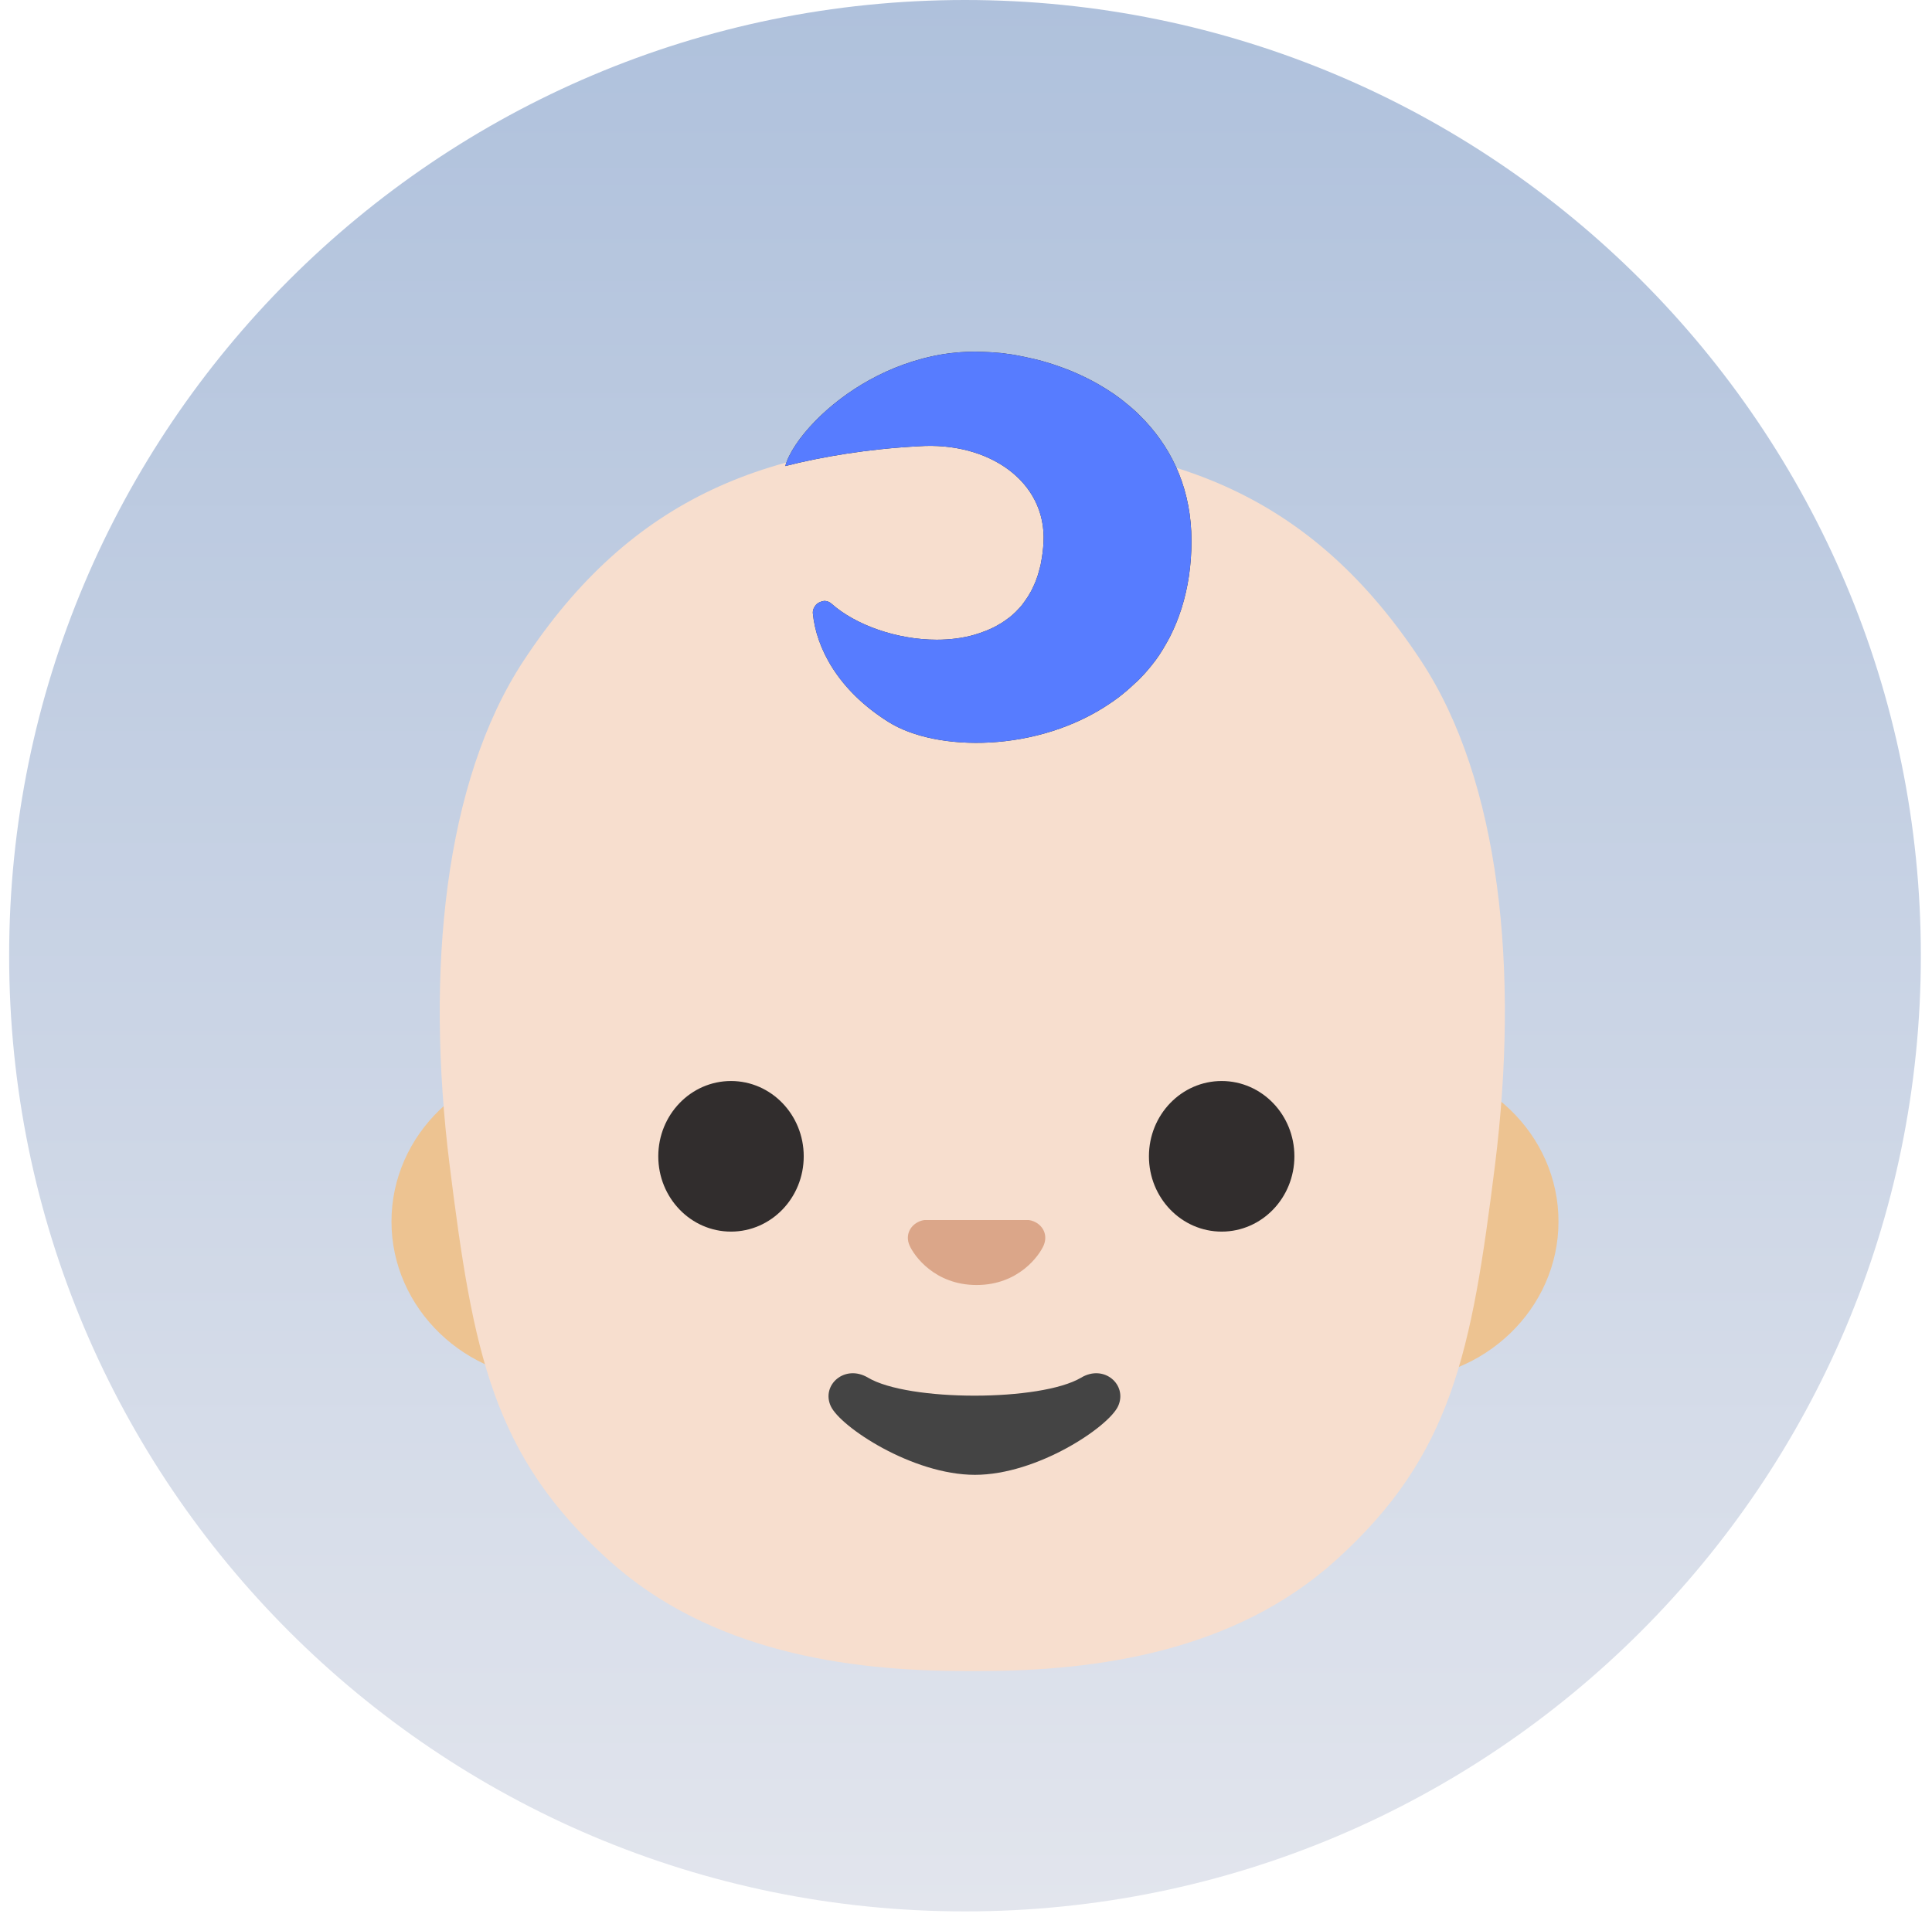
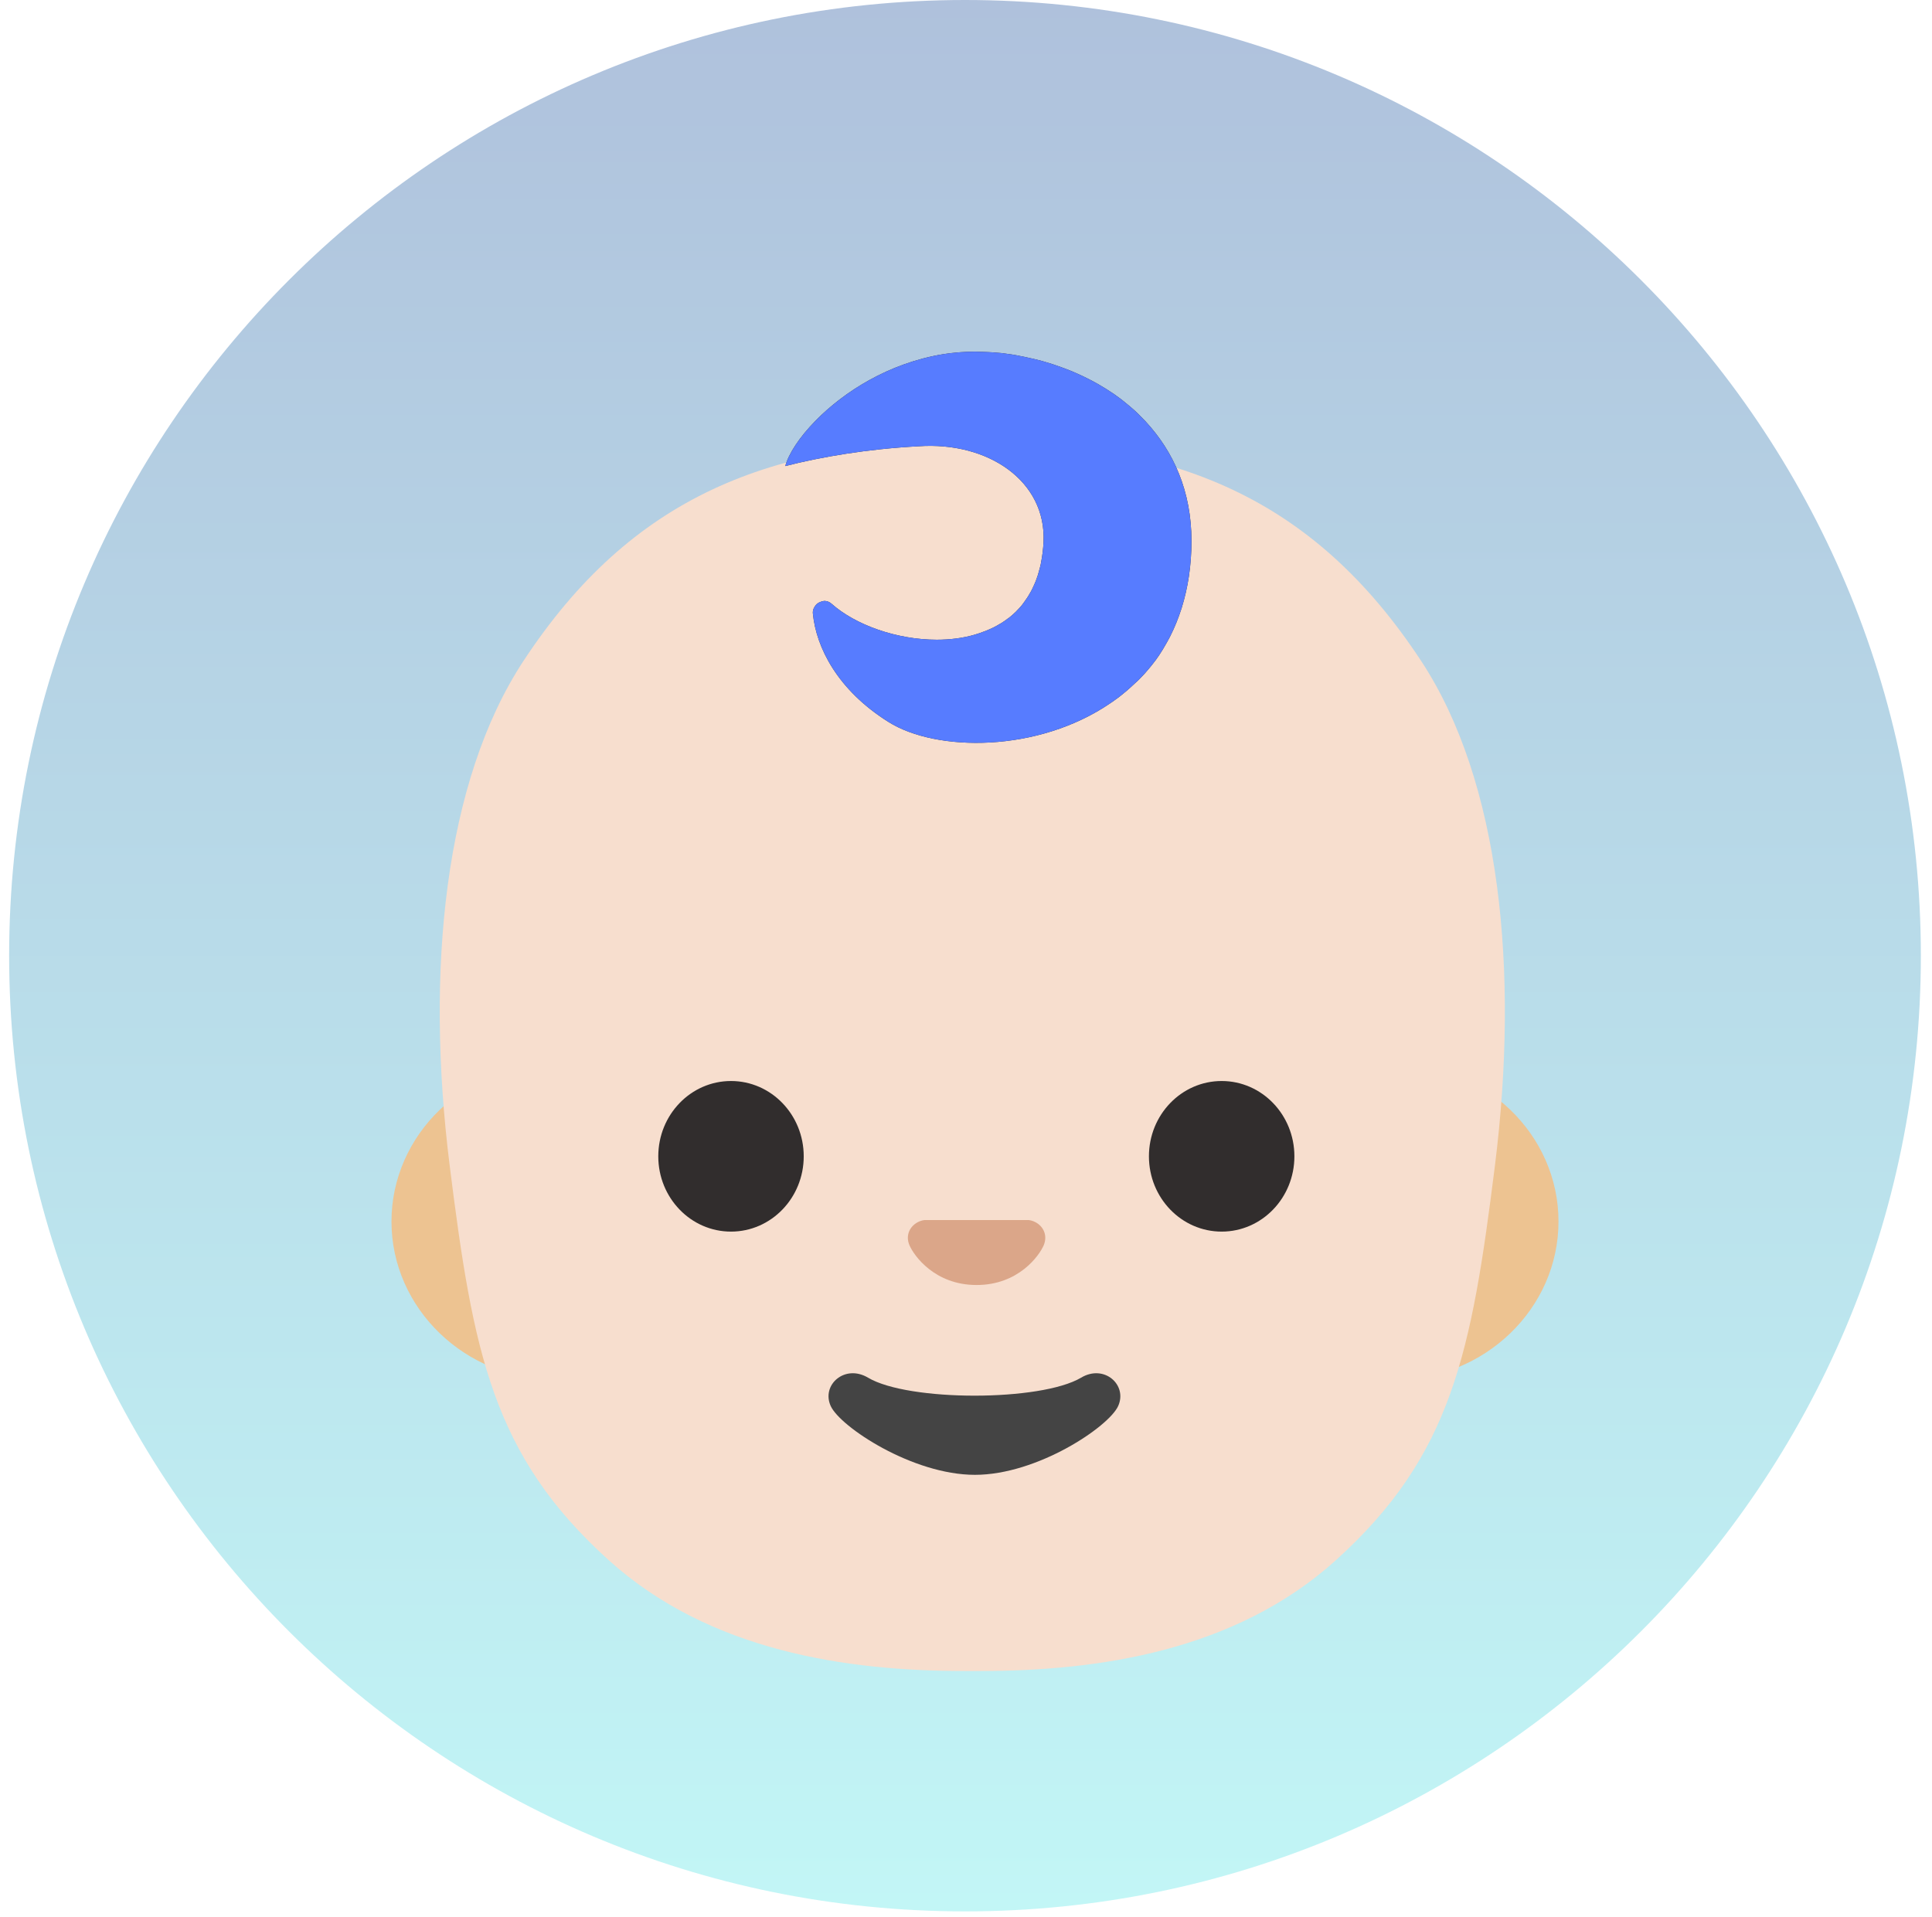
<svg xmlns="http://www.w3.org/2000/svg" width="127" height="126" viewBox="0 0 127 126" fill="none">
  <circle cx="63.434" cy="62.833" r="62.833" fill="url(#paint0_linear_4741_2342)" />
  <path d="M91.646 69.91H36.535C30.596 69.91 25.734 74.588 25.734 80.313C25.734 86.03 30.596 90.715 36.535 90.715H91.646C97.585 90.715 102.447 86.038 102.447 80.313C102.454 74.588 97.592 69.91 91.646 69.91Z" fill="#EDC391" />
  <path d="M93.425 43.463C86.335 32.677 77.195 28.988 63.915 28.988C50.635 28.988 41.494 32.67 34.404 43.463C29.211 51.372 27.956 63.803 29.557 76.611C31.099 88.924 32.376 95.682 40.019 102.58C46.659 108.57 55.674 109.862 63.406 109.862H64.424C72.156 109.862 81.178 108.57 87.811 102.58C95.454 95.682 96.73 88.924 98.272 76.611C99.873 63.803 98.619 51.364 93.425 43.463Z" fill="#F7DECE" />
  <path d="M74.905 44.642C75.008 44.531 75.111 44.428 75.215 44.317C75.288 44.236 75.362 44.147 75.436 44.066C75.606 43.867 75.768 43.668 75.923 43.461L75.989 43.373C76.137 43.173 76.27 42.967 76.403 42.753C76.439 42.694 76.476 42.627 76.513 42.568C76.638 42.355 76.764 42.141 76.882 41.912C76.904 41.875 76.919 41.845 76.934 41.809C77.214 41.255 77.457 40.658 77.657 40.031L77.679 39.964C78.085 38.658 78.321 37.205 78.321 35.567C78.321 32.291 77.14 29.702 75.34 27.747C75.318 27.725 75.303 27.71 75.288 27.688C75.148 27.54 75.001 27.393 74.853 27.245L74.765 27.157C74.593 26.993 74.416 26.836 74.233 26.684C74.086 26.559 73.938 26.441 73.791 26.323C73.754 26.294 73.717 26.271 73.688 26.242L73.201 25.888C73.171 25.873 73.149 25.851 73.119 25.836C72.529 25.438 71.917 25.084 71.282 24.781C71.26 24.766 71.231 24.759 71.209 24.744C71.024 24.656 70.84 24.575 70.655 24.493L70.486 24.42C70.323 24.353 70.161 24.287 69.999 24.228C69.94 24.206 69.873 24.183 69.814 24.161C69.659 24.102 69.504 24.051 69.357 23.999L69.158 23.933C69.003 23.881 68.855 23.837 68.7 23.793C68.634 23.77 68.567 23.756 68.494 23.733C68.339 23.689 68.184 23.652 68.029 23.615L67.837 23.571C67.667 23.534 67.498 23.497 67.335 23.46C67.284 23.453 67.232 23.438 67.18 23.431C66.745 23.335 66.31 23.269 65.875 23.217C65.816 23.21 65.757 23.21 65.698 23.202C65.543 23.188 65.395 23.173 65.24 23.165C65.152 23.158 65.07 23.158 64.982 23.151C64.856 23.143 64.739 23.136 64.62 23.136C64.525 23.136 64.429 23.128 64.325 23.128C64.259 23.128 64.192 23.121 64.133 23.121H64.06C63.742 23.121 63.425 23.136 63.115 23.158C63.056 23.165 62.997 23.165 62.938 23.173C62.621 23.202 62.311 23.232 62.016 23.283C58.394 23.874 55.465 25.777 53.635 27.636C52.536 28.75 51.835 29.849 51.621 30.639H51.629C53.974 30.041 57.007 29.517 60.386 29.34C64.96 29.023 68.781 31.628 68.597 35.626C68.575 36.106 68.516 36.556 68.435 36.976L68.412 37.102C68.376 37.264 68.331 37.426 68.287 37.581C68.265 37.655 68.243 37.729 68.228 37.795C68.184 37.928 68.139 38.061 68.088 38.194C68.058 38.275 68.022 38.356 67.985 38.437C67.933 38.555 67.881 38.666 67.83 38.769C67.785 38.858 67.741 38.939 67.689 39.02C67.638 39.116 67.579 39.212 67.52 39.3C67.461 39.389 67.394 39.477 67.335 39.566C67.284 39.639 67.232 39.713 67.173 39.787C67.077 39.905 66.974 40.016 66.871 40.119C66.841 40.149 66.812 40.185 66.782 40.215C66.642 40.355 66.494 40.481 66.339 40.606C66.31 40.628 66.273 40.65 66.243 40.672C66.118 40.77 65.987 40.861 65.853 40.945C65.808 40.968 65.771 40.997 65.727 41.019C65.594 41.1 65.462 41.174 65.329 41.24C65.284 41.263 65.248 41.285 65.203 41.3C65.063 41.366 64.915 41.432 64.761 41.491C64.731 41.506 64.694 41.521 64.657 41.528C64.488 41.595 64.318 41.654 64.141 41.705C64.126 41.713 64.111 41.713 64.097 41.72C63.3 41.956 62.444 42.059 61.574 42.059C58.947 42.059 56.225 41.086 54.661 39.691C54.531 39.574 54.363 39.508 54.188 39.507C54.152 39.507 54.115 39.522 54.085 39.529C54.056 39.536 54.019 39.536 53.989 39.551C53.945 39.566 53.901 39.581 53.856 39.603C53.783 39.639 53.724 39.684 53.665 39.736C53.65 39.75 53.643 39.765 53.628 39.78C53.576 39.839 53.532 39.913 53.495 39.986C53.488 40.001 53.488 40.008 53.48 40.023C53.443 40.119 53.421 40.23 53.436 40.348C53.657 42.576 55.059 45.365 58.394 47.46C61.566 49.459 68.243 49.481 72.994 46.228L73.127 46.139C73.267 46.036 73.415 45.933 73.555 45.829C73.614 45.785 73.68 45.733 73.739 45.682C73.946 45.52 74.145 45.35 74.337 45.173L74.624 44.907C74.728 44.826 74.816 44.73 74.905 44.642Z" fill="#312D2D" />
  <path d="M74.905 44.642C75.008 44.531 75.111 44.428 75.215 44.317C75.288 44.236 75.362 44.147 75.436 44.066C75.606 43.867 75.768 43.668 75.923 43.461L75.989 43.373C76.137 43.173 76.27 42.967 76.403 42.753C76.439 42.694 76.476 42.627 76.513 42.568C76.638 42.355 76.764 42.141 76.882 41.912C76.904 41.875 76.919 41.845 76.934 41.809C77.214 41.255 77.457 40.658 77.657 40.031L77.679 39.964C78.085 38.658 78.321 37.205 78.321 35.567C78.321 32.291 77.14 29.702 75.34 27.747C75.318 27.725 75.303 27.71 75.288 27.688C75.148 27.54 75.001 27.393 74.853 27.245L74.765 27.157C74.593 26.993 74.416 26.836 74.233 26.684C74.086 26.559 73.938 26.441 73.791 26.323C73.754 26.294 73.717 26.271 73.688 26.242L73.201 25.888C73.171 25.873 73.149 25.851 73.119 25.836C72.529 25.438 71.917 25.084 71.282 24.781C71.26 24.766 71.231 24.759 71.209 24.744C71.024 24.656 70.84 24.575 70.655 24.493L70.486 24.42C70.323 24.353 70.161 24.287 69.999 24.228C69.94 24.206 69.873 24.183 69.814 24.161C69.659 24.102 69.504 24.051 69.357 23.999L69.158 23.933C69.003 23.881 68.855 23.837 68.7 23.793C68.634 23.77 68.567 23.756 68.494 23.733C68.339 23.689 68.184 23.652 68.029 23.615L67.837 23.571C67.667 23.534 67.498 23.497 67.335 23.46C67.284 23.453 67.232 23.438 67.18 23.431C66.745 23.335 66.31 23.269 65.875 23.217C65.816 23.21 65.757 23.21 65.698 23.202C65.543 23.188 65.395 23.173 65.24 23.165C65.152 23.158 65.07 23.158 64.982 23.151C64.856 23.143 64.739 23.136 64.62 23.136C64.525 23.136 64.429 23.128 64.325 23.128C64.259 23.128 64.192 23.121 64.133 23.121H64.06C63.742 23.121 63.425 23.136 63.115 23.158C63.056 23.165 62.997 23.165 62.938 23.173C62.621 23.202 62.311 23.232 62.016 23.283C58.394 23.874 55.465 25.777 53.635 27.636C52.536 28.75 51.835 29.849 51.621 30.639H51.629C53.974 30.041 57.007 29.517 60.386 29.34C64.96 29.023 68.781 31.628 68.597 35.626C68.575 36.106 68.516 36.556 68.435 36.976L68.412 37.102C68.376 37.264 68.331 37.426 68.287 37.581C68.265 37.655 68.243 37.729 68.228 37.795C68.184 37.928 68.139 38.061 68.088 38.194C68.058 38.275 68.022 38.356 67.985 38.437C67.933 38.555 67.881 38.666 67.83 38.769C67.785 38.858 67.741 38.939 67.689 39.02C67.638 39.116 67.579 39.212 67.52 39.3C67.461 39.389 67.394 39.477 67.335 39.566C67.284 39.639 67.232 39.713 67.173 39.787C67.077 39.905 66.974 40.016 66.871 40.119C66.841 40.149 66.812 40.185 66.782 40.215C66.642 40.355 66.494 40.481 66.339 40.606C66.31 40.628 66.273 40.65 66.243 40.672C66.118 40.77 65.987 40.861 65.853 40.945C65.808 40.968 65.771 40.997 65.727 41.019C65.594 41.1 65.462 41.174 65.329 41.24C65.284 41.263 65.248 41.285 65.203 41.3C65.063 41.366 64.915 41.432 64.761 41.491C64.731 41.506 64.694 41.521 64.657 41.528C64.488 41.595 64.318 41.654 64.141 41.705C64.126 41.713 64.111 41.713 64.097 41.72C63.3 41.956 62.444 42.059 61.574 42.059C58.947 42.059 56.225 41.086 54.661 39.691C54.531 39.574 54.363 39.508 54.188 39.507C54.152 39.507 54.115 39.522 54.085 39.529C54.056 39.536 54.019 39.536 53.989 39.551C53.945 39.566 53.901 39.581 53.856 39.603C53.783 39.639 53.724 39.684 53.665 39.736C53.65 39.75 53.643 39.765 53.628 39.78C53.576 39.839 53.532 39.913 53.495 39.986C53.488 40.001 53.488 40.008 53.48 40.023C53.443 40.119 53.421 40.23 53.436 40.348C53.657 42.576 55.059 45.365 58.394 47.46C61.566 49.459 68.243 49.481 72.994 46.228L73.127 46.139C73.267 46.036 73.415 45.933 73.555 45.829C73.614 45.785 73.68 45.733 73.739 45.682C73.946 45.52 74.145 45.35 74.337 45.173L74.624 44.907C74.728 44.826 74.816 44.73 74.905 44.642Z" fill="#577CFF" />
  <path d="M67.937 80.294C67.838 80.253 67.733 80.226 67.627 80.213H60.766C60.662 80.228 60.559 80.25 60.456 80.294C59.836 80.545 59.489 81.194 59.785 81.873C60.08 82.559 61.444 84.484 64.196 84.484C66.948 84.484 68.313 82.559 68.608 81.873C68.896 81.187 68.556 80.545 67.937 80.294Z" fill="#DBA689" />
  <path d="M48.052 80.973C50.693 80.973 52.833 78.757 52.833 76.023C52.833 73.289 50.693 71.072 48.052 71.072C45.412 71.072 43.272 73.289 43.272 76.023C43.272 78.757 45.412 80.973 48.052 80.973Z" fill="#312D2D" />
  <path d="M80.306 80.973C82.946 80.973 85.087 78.757 85.087 76.023C85.087 73.289 82.946 71.072 80.306 71.072C77.666 71.072 75.525 73.289 75.525 76.023C75.525 78.757 77.666 80.973 80.306 80.973Z" fill="#312D2D" />
  <path d="M71.068 90.575C68.412 92.154 59.706 92.154 57.058 90.575C55.531 89.668 53.974 91.055 54.608 92.442C55.228 93.807 59.979 96.964 64.088 96.964C68.191 96.964 72.883 93.807 73.502 92.442C74.129 91.055 72.588 89.668 71.068 90.575Z" fill="#444444" />
  <defs>
    <linearGradient id="paint0_linear_4741_2342" x1="63.434" y1="0" x2="63.434" y2="125.665" gradientUnits="userSpaceOnUse">
      <stop stop-color="#AFC1DC" />
-       <stop offset="1" stop-color="#E2E5ED" />
+       <stop offset="1" stop-color="#c2f6f6" />
    </linearGradient>
  </defs>
</svg>
